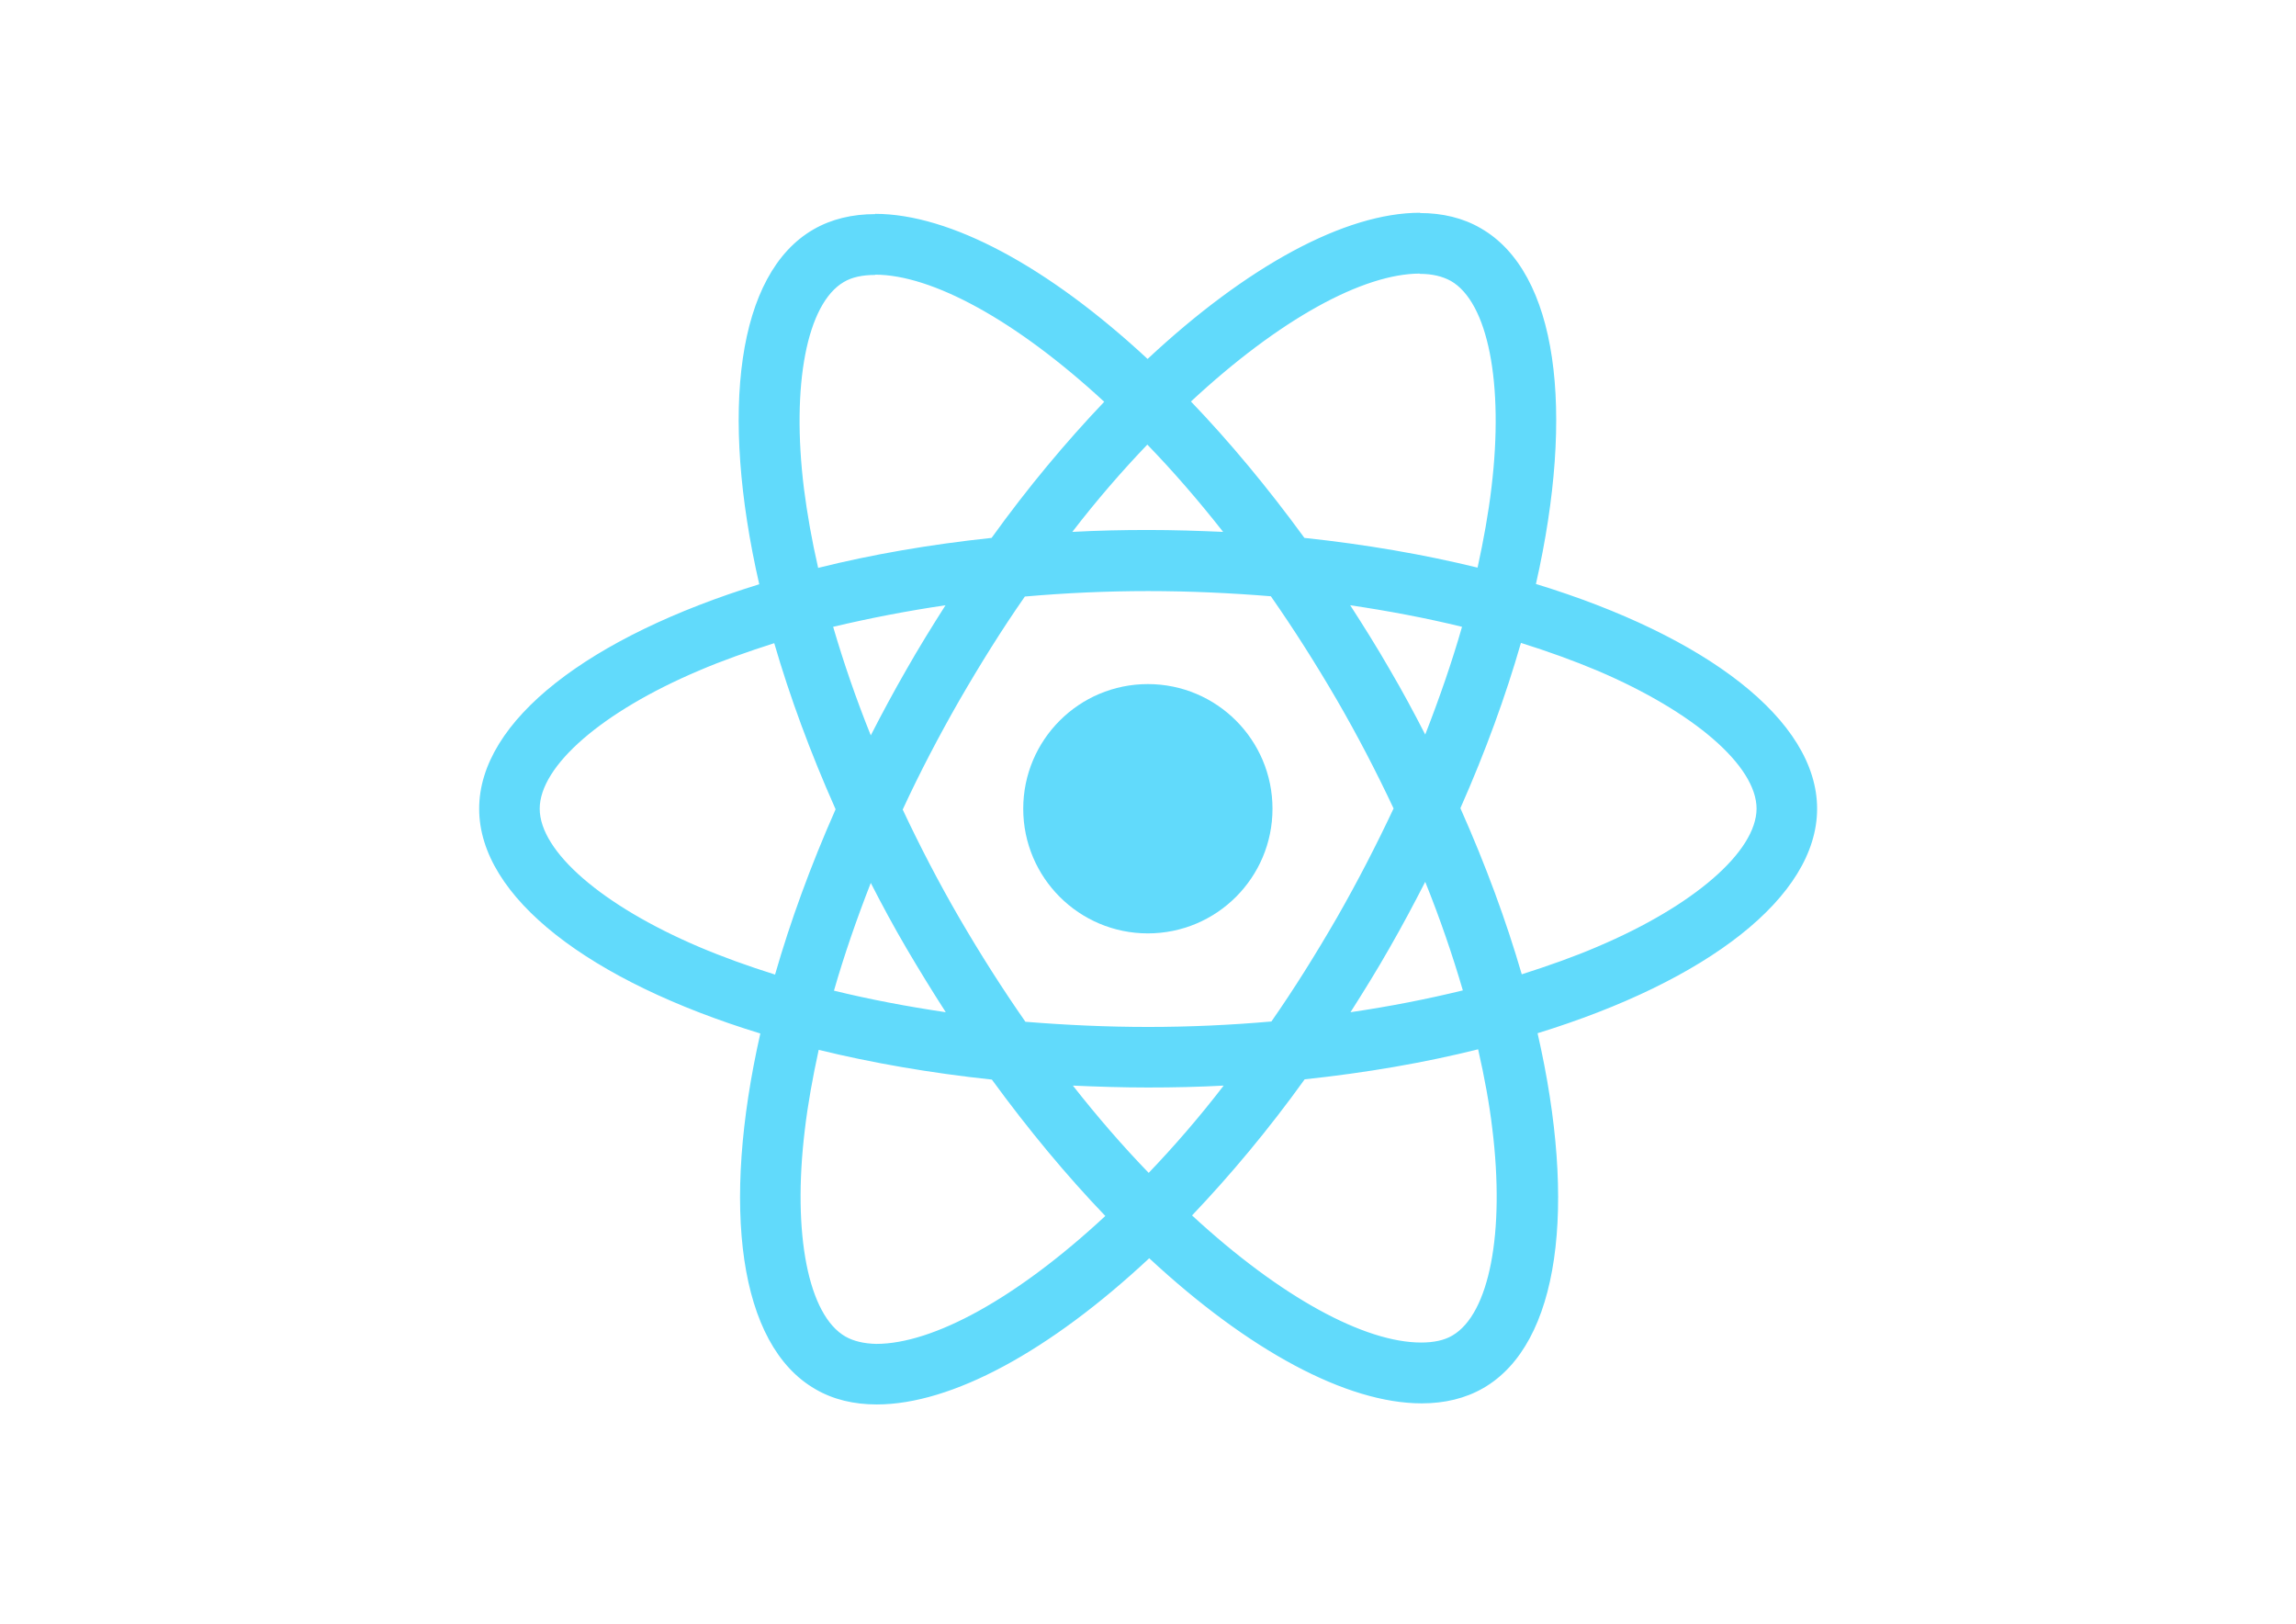
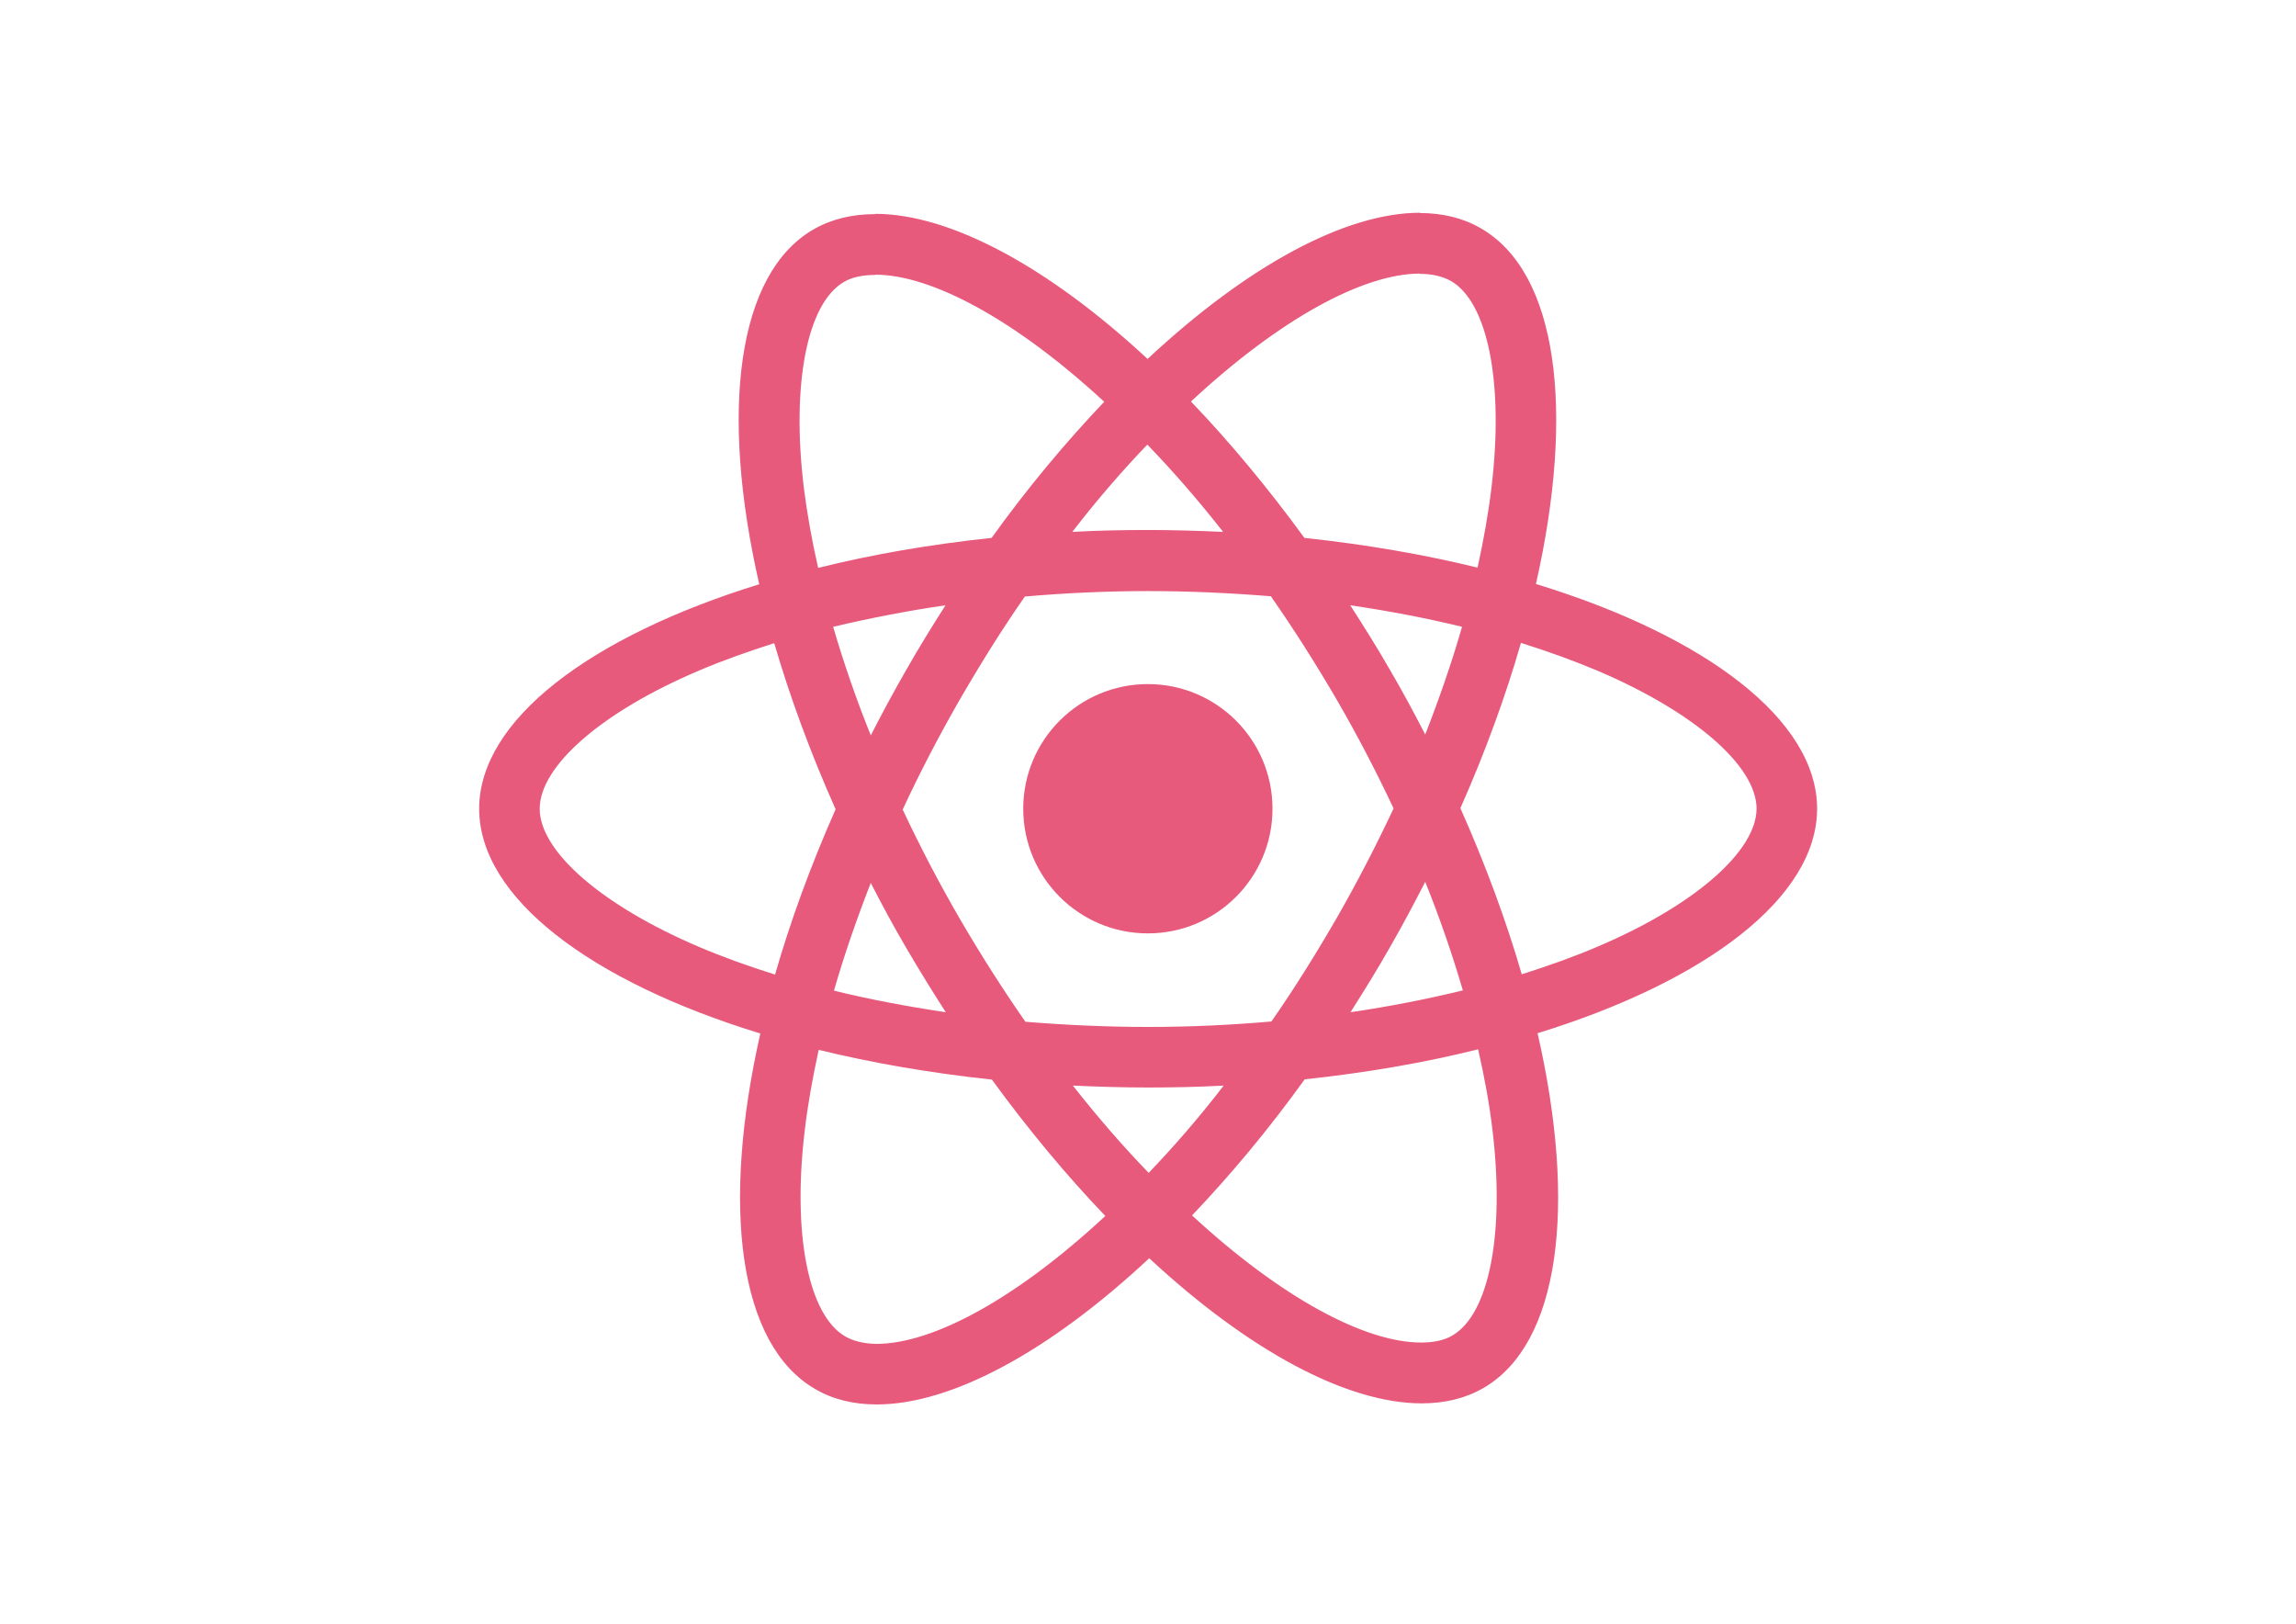
<svg xmlns="http://www.w3.org/2000/svg" viewBox="0 0 841.9 595.3">
-   <g fill="#61DAFB">
+   <g fill="#e75a7c">
    <path d="M666.3 296.5c0-32.5-40.7-63.3-103.1-82.4 14.4-63.6 8-114.2-20.2-130.4-6.5-3.8-14.1-5.6-22.4-5.6v22.3c4.6 0 8.3.9 11.4 2.6 13.6 7.8 19.5 37.5 14.9 75.7-1.1 9.4-2.9 19.3-5.1 29.4-19.6-4.8-41-8.5-63.5-10.9-13.5-18.5-27.5-35.3-41.6-50 32.6-30.3 63.2-46.9 84-46.9V78c-27.5 0-63.5 19.6-99.9 53.6-36.4-33.8-72.4-53.2-99.9-53.2v22.3c20.7 0 51.4 16.5 84 46.6-14 14.7-28 31.4-41.3 49.9-22.6 2.4-44 6.1-63.6 11-2.3-10-4-19.7-5.2-29-4.7-38.2 1.1-67.9 14.6-75.8 3-1.8 6.9-2.6 11.5-2.6V78.5c-8.4 0-16 1.8-22.6 5.6-28.1 16.2-34.4 66.7-19.9 130.1-62.2 19.2-102.7 49.9-102.7 82.3 0 32.5 40.7 63.3 103.1 82.4-14.4 63.6-8 114.2 20.2 130.4 6.5 3.8 14.1 5.6 22.5 5.6 27.5 0 63.5-19.6 99.9-53.6 36.4 33.8 72.4 53.2 99.9 53.2 8.4 0 16-1.8 22.6-5.6 28.1-16.2 34.4-66.7 19.9-130.1 62-19.1 102.5-49.9 102.5-82.3zm-130.2-66.7c-3.7 12.9-8.3 26.2-13.5 39.5-4.1-8-8.4-16-13.1-24-4.6-8-9.5-15.8-14.4-23.4 14.2 2.1 27.9 4.7 41 7.9zm-45.8 106.5c-7.8 13.5-15.8 26.3-24.1 38.2-14.9 1.3-30 2-45.2 2-15.1 0-30.2-.7-45-1.9-8.3-11.9-16.4-24.6-24.2-38-7.6-13.1-14.5-26.4-20.8-39.8 6.2-13.4 13.2-26.8 20.7-39.9 7.8-13.5 15.8-26.3 24.1-38.2 14.9-1.3 30-2 45.2-2 15.1 0 30.2.7 45 1.9 8.3 11.9 16.4 24.6 24.2 38 7.6 13.1 14.5 26.4 20.8 39.8-6.3 13.4-13.2 26.8-20.7 39.9zm32.3-13c5.4 13.4 10 26.8 13.8 39.8-13.1 3.2-26.9 5.9-41.2 8 4.9-7.7 9.8-15.6 14.4-23.7 4.6-8 8.9-16.1 13-24.1zM421.2 430c-9.3-9.6-18.6-20.3-27.8-32 9 .4 18.2.7 27.5.7 9.4 0 18.7-.2 27.8-.7-9 11.7-18.3 22.4-27.5 32zm-74.4-58.9c-14.2-2.1-27.9-4.7-41-7.9 3.7-12.9 8.3-26.2 13.5-39.5 4.1 8 8.4 16 13.1 24 4.7 8 9.5 15.8 14.4 23.4zM420.7 163c9.3 9.6 18.6 20.3 27.8 32-9-.4-18.2-.7-27.5-.7-9.4 0-18.7.2-27.8.7 9-11.7 18.3-22.4 27.5-32zm-74 58.9c-4.9 7.7-9.8 15.6-14.4 23.7-4.6 8-8.9 16-13 24-5.4-13.4-10-26.8-13.8-39.8 13.1-3.1 26.9-5.8 41.2-7.9zm-90.5 125.2c-35.4-15.1-58.3-34.9-58.3-50.6 0-15.7 22.9-35.6 58.3-50.6 8.6-3.7 18-7 27.7-10.1 5.7 19.6 13.2 40 22.5 60.9-9.2 20.8-16.6 41.1-22.2 60.6-9.9-3.1-19.3-6.5-28-10.2zM310 490c-13.6-7.8-19.5-37.5-14.9-75.7 1.1-9.4 2.9-19.3 5.1-29.4 19.6 4.8 41 8.5 63.5 10.9 13.5 18.5 27.5 35.3 41.6 50-32.6 30.3-63.2 46.9-84 46.9-4.5-.1-8.3-1-11.3-2.7zm237.2-76.2c4.7 38.2-1.1 67.9-14.6 75.8-3 1.8-6.9 2.6-11.5 2.6-20.7 0-51.4-16.5-84-46.6 14-14.7 28-31.4 41.3-49.9 22.6-2.4 44-6.1 63.6-11 2.3 10.1 4.1 19.8 5.2 29.1zm38.5-66.7c-8.6 3.7-18 7-27.7 10.1-5.7-19.6-13.2-40-22.5-60.9 9.2-20.8 16.6-41.1 22.2-60.6 9.9 3.1 19.3 6.5 28.1 10.2 35.4 15.1 58.3 34.9 58.3 50.6-.1 15.7-23 35.6-58.4 50.6zM320.8 78.4z" />
    <circle cx="420.9" cy="296.5" r="45.7" />
    <path d="M520.5 78.1z" />
  </g>
</svg>
